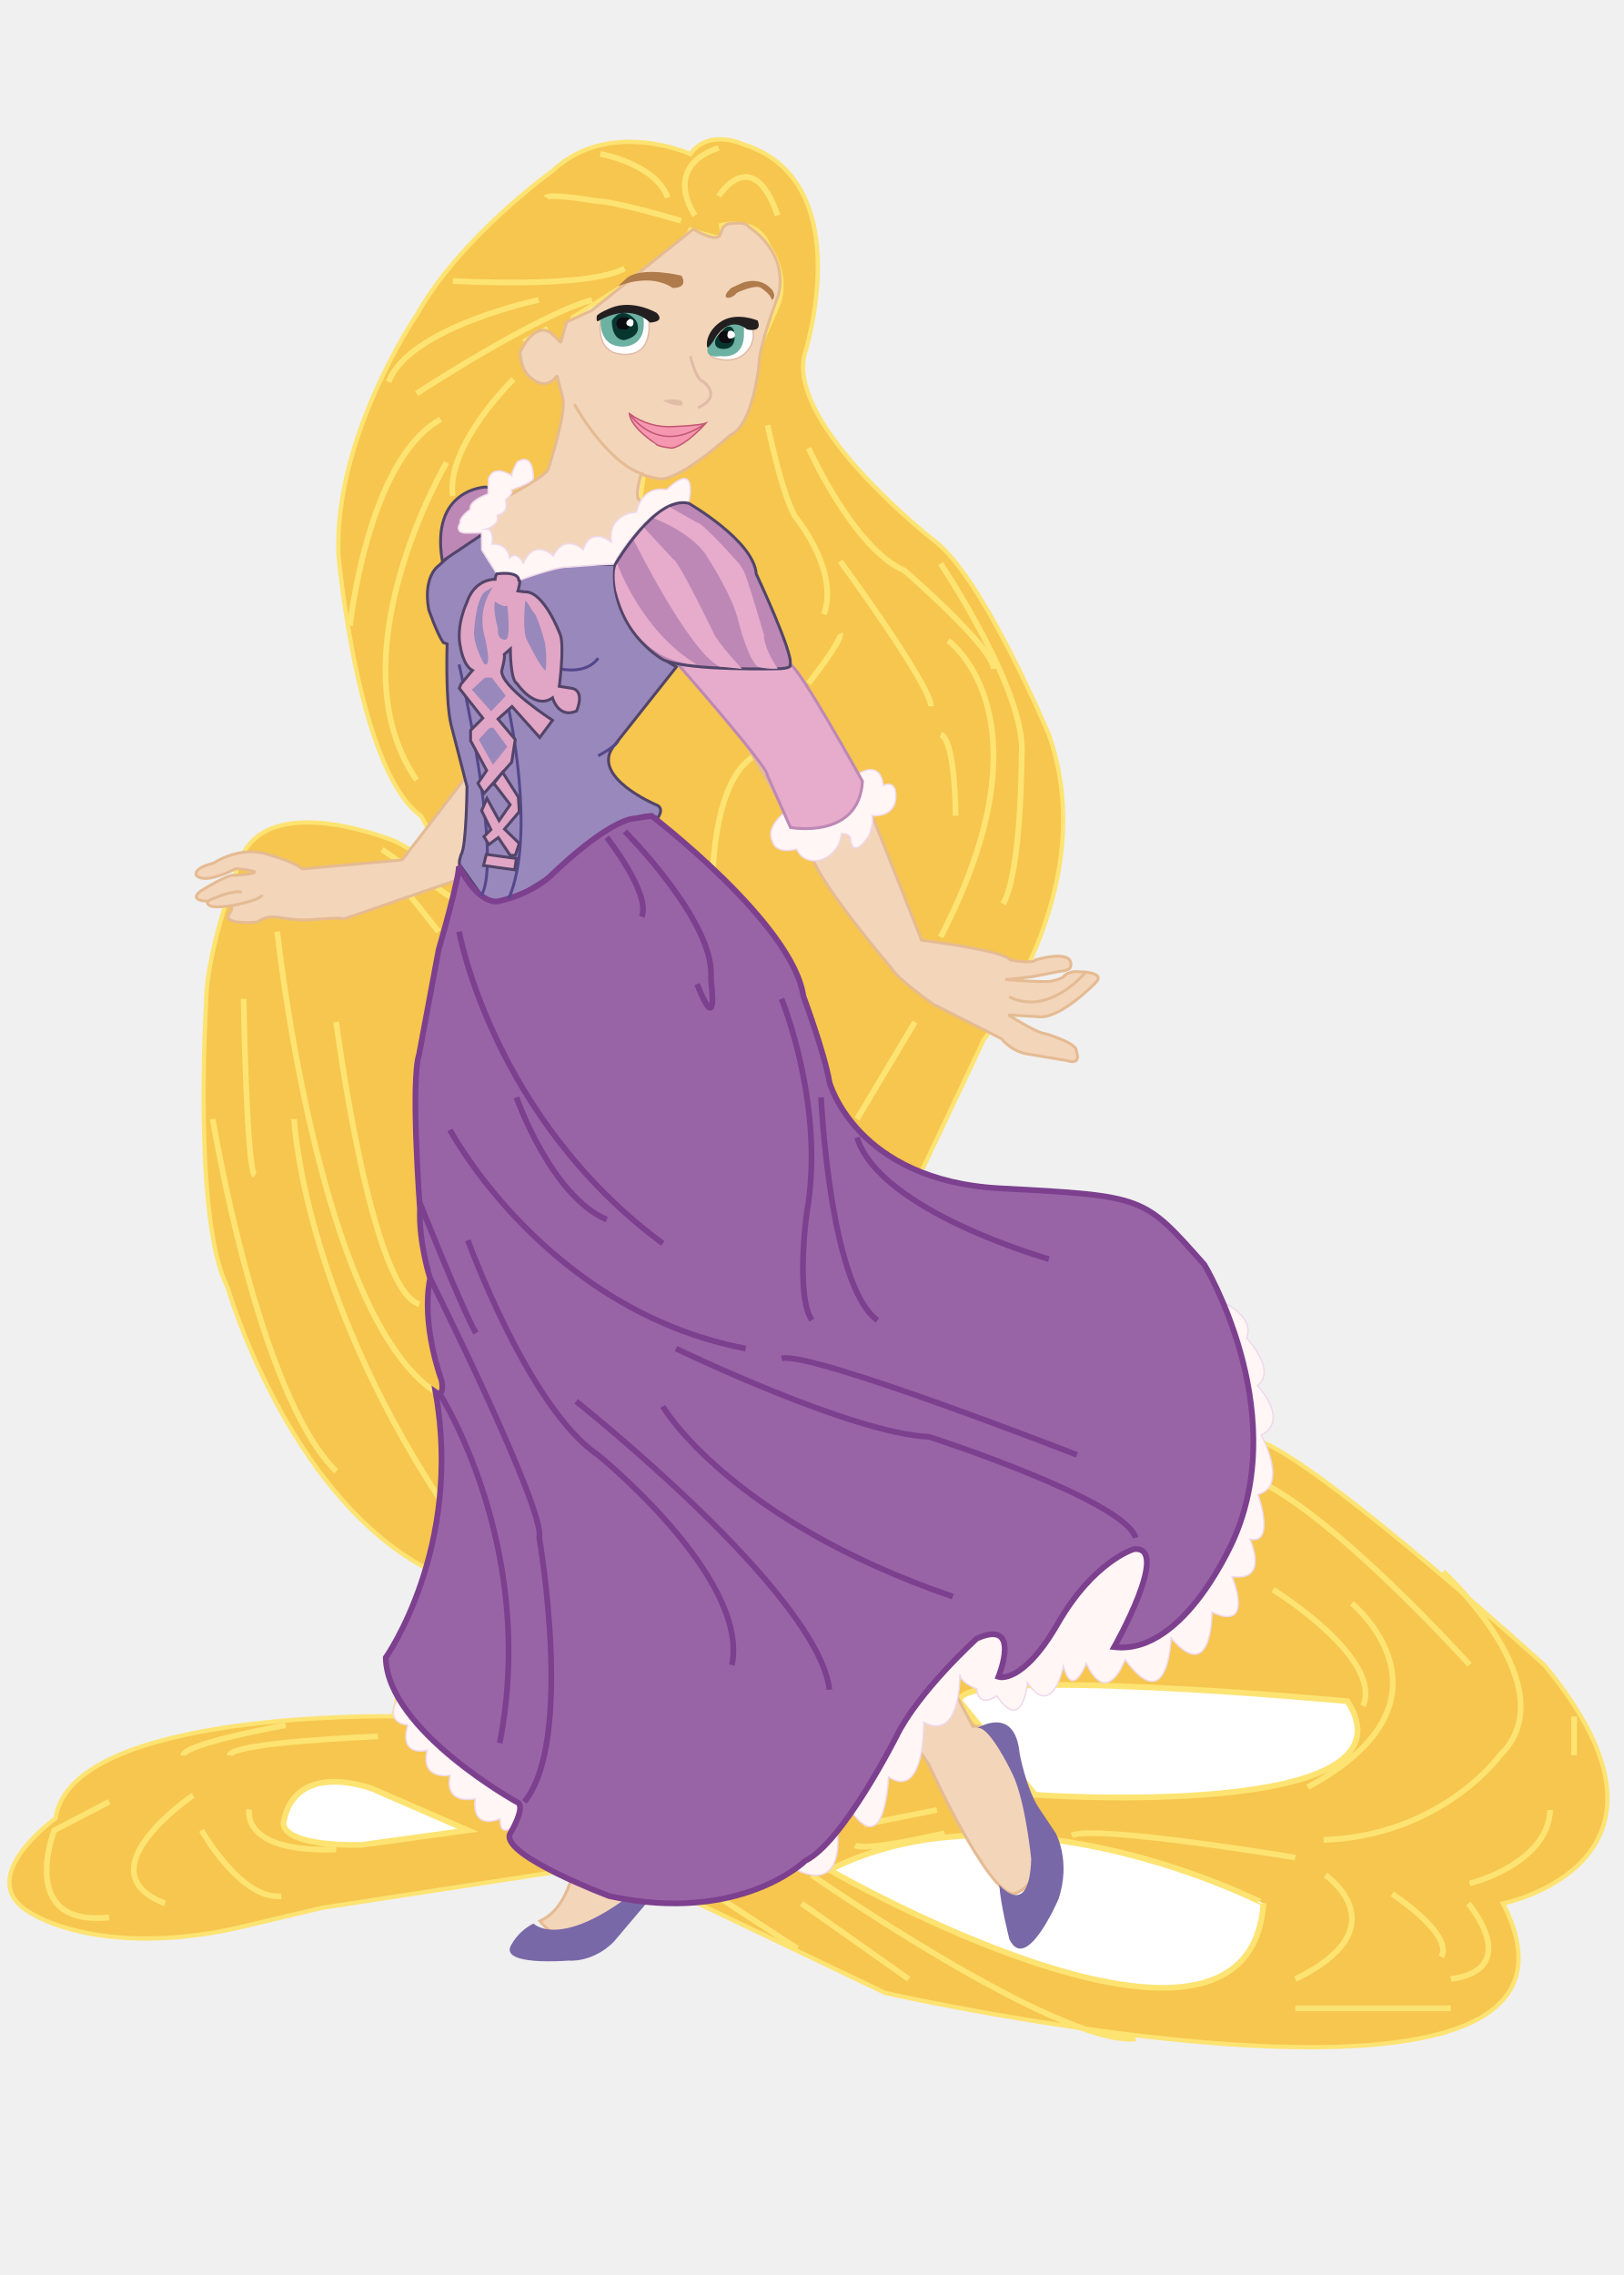
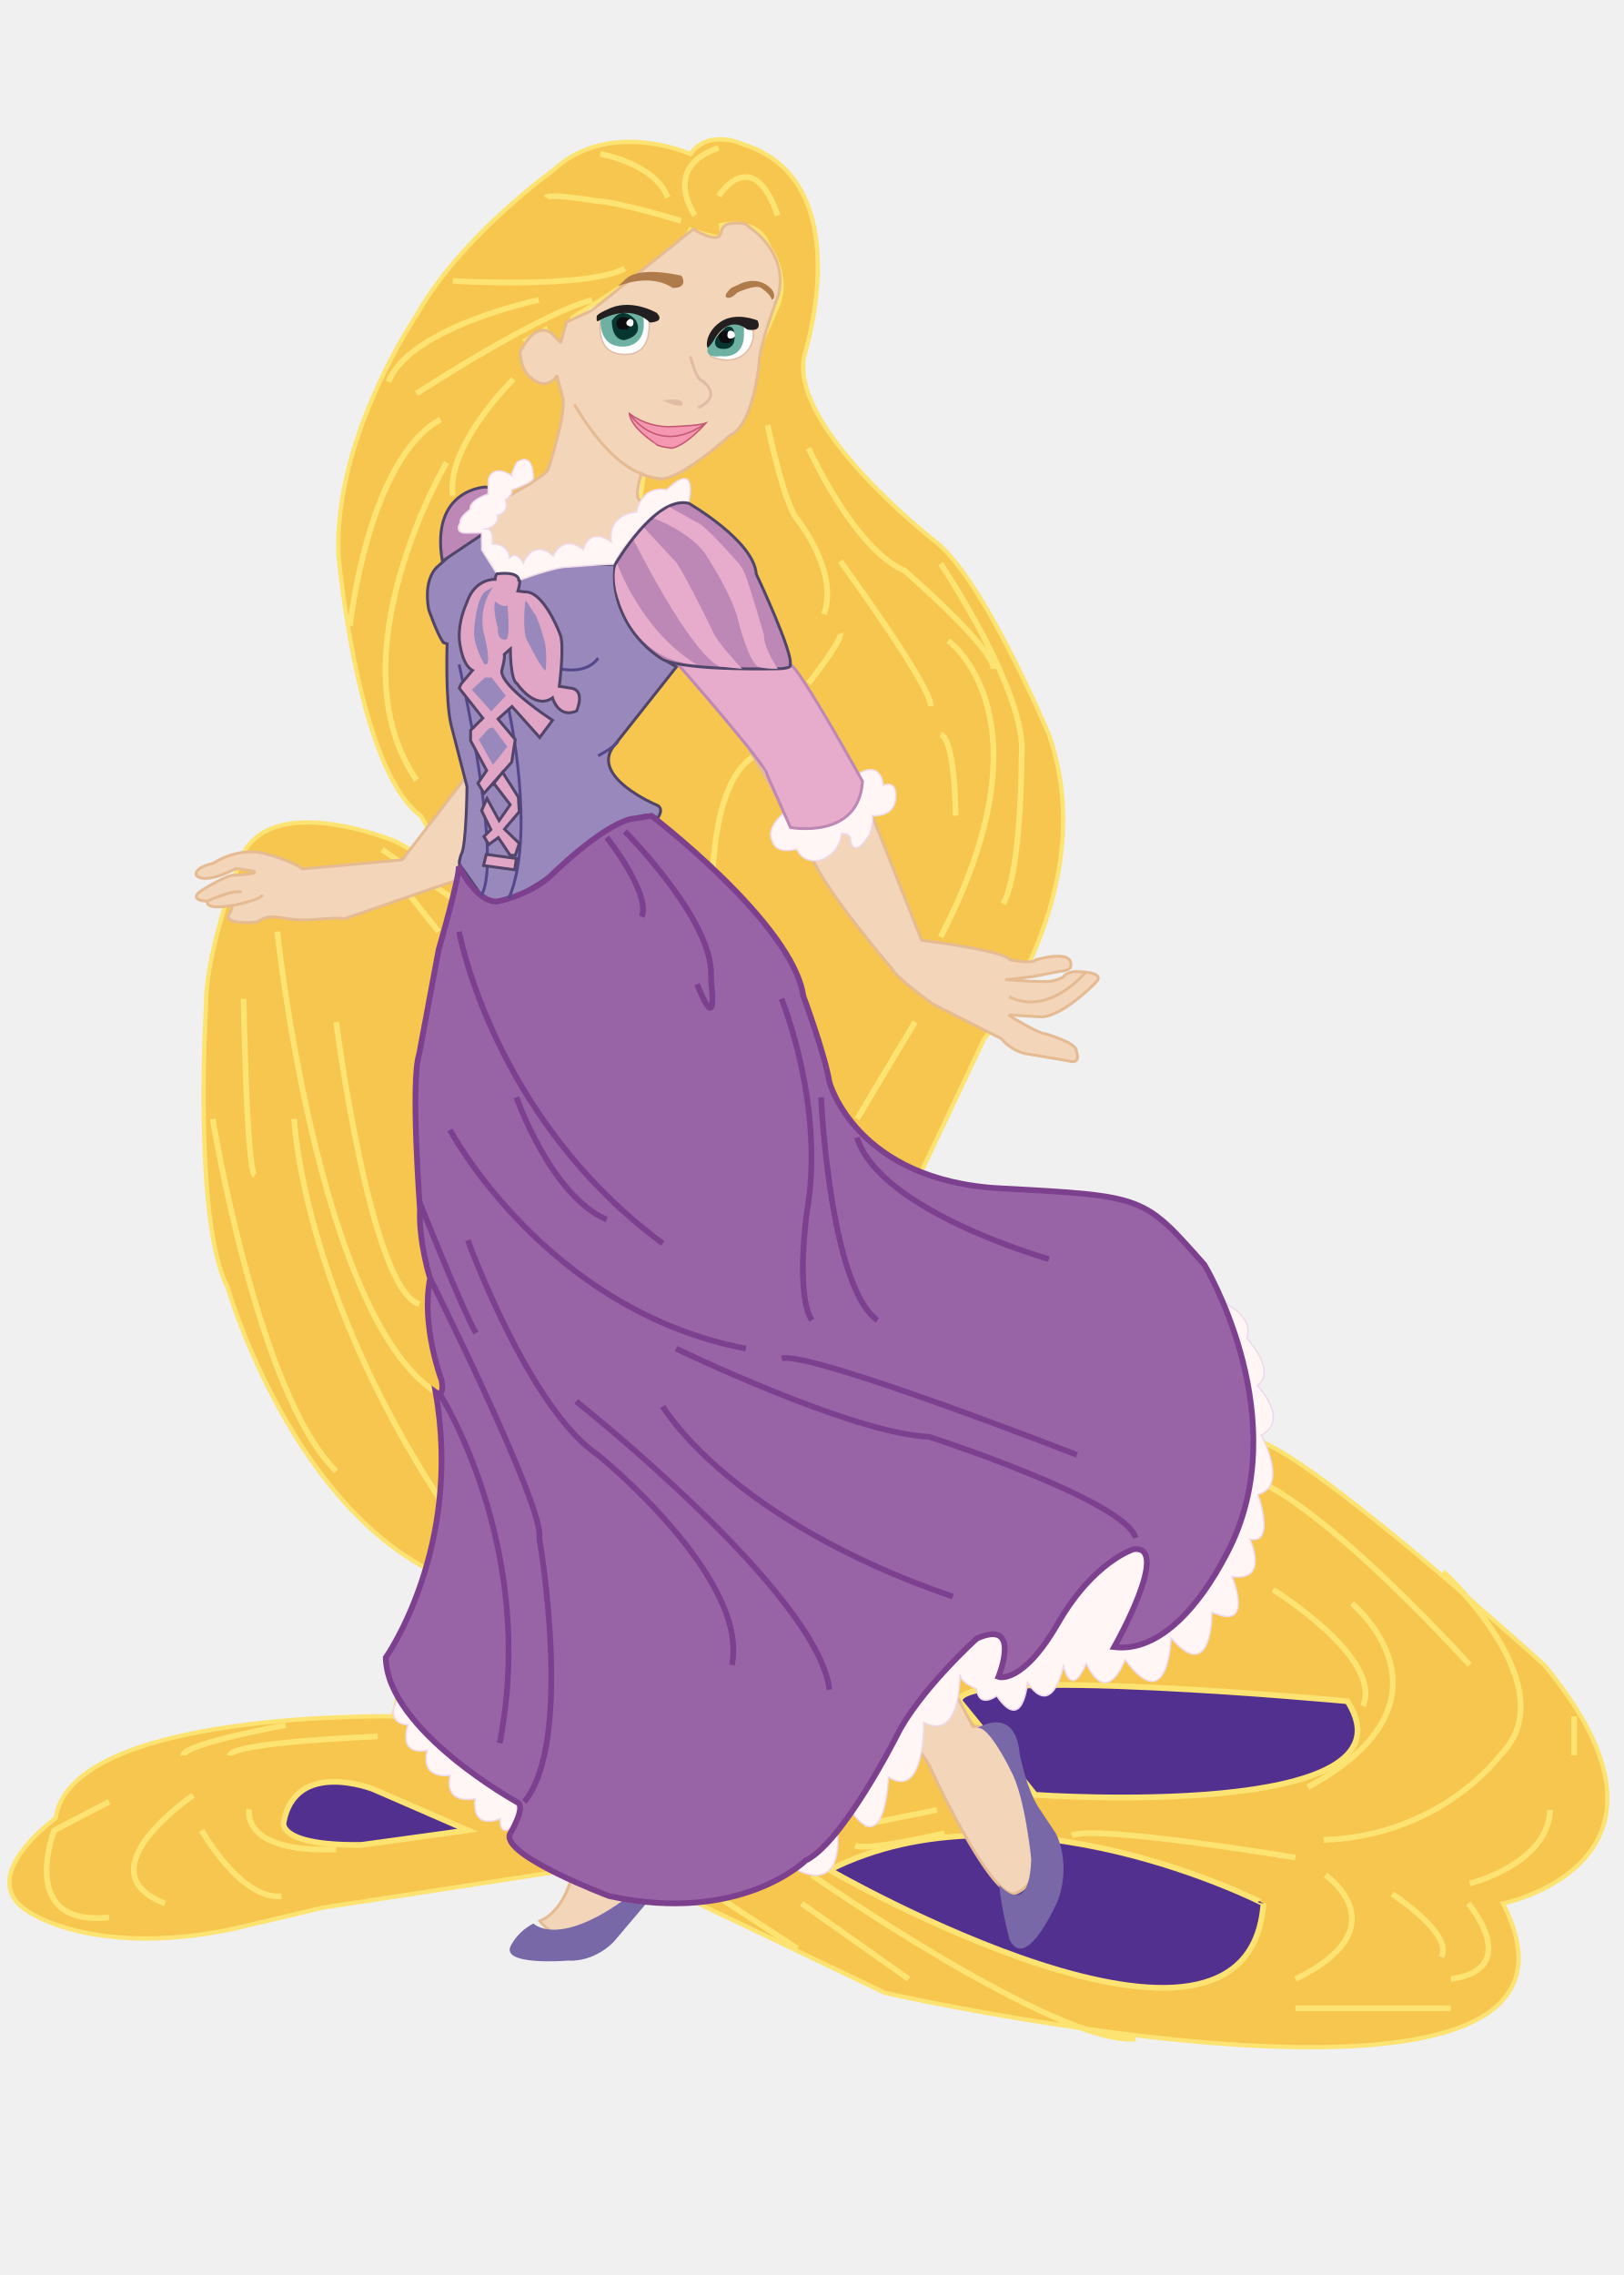
<svg xmlns="http://www.w3.org/2000/svg" viewBox="0 0 565.36 792">
  <defs>
-     <style>.cls-1{fill:#f6c64e;stroke-width:1.5px;}.cls-1,.cls-2,.cls-3{stroke:#fde372;}.cls-1,.cls-11,.cls-12,.cls-13,.cls-14,.cls-17,.cls-18,.cls-19,.cls-2,.cls-20,.cls-26,.cls-3,.cls-4,.cls-6,.cls-7,.cls-8,.cls-9{stroke-miterlimit:10;}.cls-2,.cls-20,.cls-24{fill:#fff;}.cls-11,.cls-12,.cls-2,.cls-3{stroke-width:2px;}.cls-12,.cls-13,.cls-17,.cls-19,.cls-26,.cls-3{fill:none;}.cls-4{fill:#f3d5ba;}.cls-26,.cls-4{stroke:#e5bb93;}.cls-5{fill:#7968a7;}.cls-15,.cls-6{fill:#98b;}.cls-6{stroke:#524469;}.cls-7{fill:#bd88b6;stroke:#52456a;}.cls-8{fill:#fff6f5;stroke:#eed8ea;}.cls-18,.cls-19,.cls-20,.cls-8{stroke-width:0.5px;}.cls-10,.cls-9{fill:#e7accb;}.cls-9{stroke:#bd88b5;}.cls-11{fill:#9964a6;}.cls-11,.cls-12{stroke:#7c408f;}.cls-13{stroke:#54488b;}.cls-14{fill:#e1a6c5;stroke:#534469;}.cls-16{fill:#af7b4b;}.cls-17,.cls-20{stroke:#e0bca7;}.cls-18{fill:#f597b0;}.cls-18,.cls-19{stroke:#c35771;}.cls-21{fill:#6db1a2;}.cls-22{fill:#073631;}.cls-23{fill:#0d0c10;}.cls-25{fill:#231f20;}</style>
+     <style>.cls-1{fill:#f6c64e;stroke-width:1.5px;}.cls-1,.cls-2,.cls-3{stroke:#fde372;}.cls-1,.cls-11,.cls-12,.cls-13,.cls-14,.cls-17,.cls-18,.cls-19,.cls-2,.cls-20,.cls-26,.cls-3,.cls-4,.cls-6,.cls-7,.cls-8,.cls-9{stroke-miterlimit:10;}.cls-2{fill:#52308f;}.cls-11,.cls-12,.cls-2,.cls-3{stroke-width:2px;}.cls-12,.cls-13,.cls-17,.cls-19,.cls-26,.cls-3{fill:none;}.cls-4{fill:#f3d5ba;}.cls-26,.cls-4{stroke:#e5bb93;}.cls-5{fill:#7968a7;}.cls-15,.cls-6{fill:#98b;}.cls-6{stroke:#524469;}.cls-7{fill:#bd88b6;stroke:#52456a;}.cls-8{fill:#fff6f5;stroke:#eed8ea;}.cls-18,.cls-19,.cls-20,.cls-8{stroke-width:0.5px;}.cls-10,.cls-9{fill:#e7accb;}.cls-9{stroke:#bd88b5;}.cls-11{fill:#9964a6;}.cls-11,.cls-12{stroke:#7c408f;}.cls-13{stroke:#54488b;}.cls-14{fill:#e1a6c5;stroke:#534469;}.cls-16{fill:#af7b4b;}.cls-17,.cls-20{stroke:#e0bca7;}.cls-18{fill:#f597b0;}.cls-18,.cls-19{stroke:#c35771;}.cls-20,.cls-24{fill:#fff;}.cls-21{fill:#6db1a2;}.cls-22{fill:#073631;}.cls-23{fill:#0d0c10;}.cls-25{fill:#231f20;}</style>
  </defs>
  <g id="Rupunzel">
    <g id="Hair">
      <path class="cls-1" d="M240.38,79.94s8.06,2.68,9.87,2.68h1.38l-.55-4.26s12.71-3.3,16.66,7.39c0,0,7.24,9.8,3.17,20.39l-6.71,15.34-40,43.68L190.07,403.25l130.66,25.17V408.06l21.92-46.31s41.56-51.88,22.57-106c0,0-23-55.05-40-67.58,0,0-51.22-40-45.07-64.75,0,0,19.31-60.08-21.05-73.06,0,0-12.16-5.89-18.7,3.27,0,0-28.17-12.72-48,5.85,0,0-31.81,22.74-47.07,49.79,0,0-29,42.32-27.48,83.79,0,0,6.62,75.06,28.75,91L158,304.26,137.89,293s-42.11-17.64-53.33,4.4c0,0-12.79,32.38-12.79,51.85,0,0-4.6,75.41,7.43,98.78,0,0,20.58,71.82,69.06,97.87l-11.32,51.62S24.81,595.38,19.36,633c0,0-30.56,21.88-7.41,33.67,0,0,23.15,14.61,69.45,4.78l31-7.33L193,651.77l44.81,8.35,70.41,33.68s261,58.84,215.14-31.15c0,0,71.15-14.39,14.37-83,0,0-72.8-66.07-97.3-77.25L174.26,432.89l-.16-93.42,21.13-152.75,1.65-56.6L183,118.43l7-3.9s3.35,6.37,5.83,6.13l3.64-10.27S238.4,87,240.38,79.94Z" />
      <path class="cls-2" d="M334.14,592.25l6,7.36,20.33,25.24s135.49,9.46,108.74-32.6C469.21,592.25,333.28,579.51,334.14,592.25Z" />
      <path class="cls-2" d="M288.81,651s146,84,151.13,11.62C439.94,662.65,353.5,618.18,288.81,651Z" />
      <path class="cls-2" d="M162.91,637.18l-33-14.35s-27.16-10.64-31.19,11.74c0,0-1.84,8.07,27.15,7.7Z" />
    </g>
    <g id="Hair-2" data-name="Hair">
      <path class="cls-3" d="M242,75s-12-16.63,8.23-23.53" />
      <path class="cls-3" d="M209,53.57s19.18,3.33,23.5,15.21" />
      <path class="cls-3" d="M237.18,76.86S214.11,70,207.74,70c0,0-16.58-2.85-17.53-1.19" />
      <path class="cls-3" d="M157.65,97.8s46.28,2.83,59.86-4.3" />
      <path class="cls-3" d="M187.58,104.41s-45.14,9.53-52.27,28.54" />
      <path class="cls-3" d="M145.06,137s41.82-27.36,61.07-32.57" />
      <path class="cls-3" d="M178.8,132s-23.57,23-21.15,40.64" />
      <path class="cls-3" d="M155.51,161s-39.88,67.78-10.45,110.56" />
      <path class="cls-3" d="M121.87,217.84S128,160,153.41,146" />
      <path class="cls-3" d="M250.25,68.26S262,49.51,270.79,75" />
      <path class="cls-3" d="M267.28,148s5.86,28.15,10.55,33.08c0,0,14.36,18.07,9.08,32.74" />
      <path class="cls-3" d="M292.58,195.36s31.57,43.14,31.57,50.49" />
      <path class="cls-3" d="M332.74,284s0-26.41-5.21-28.3" />
      <path class="cls-3" d="M248.08,309.92s-.9-37.81,14.75-46.8" />
      <path class="cls-3" d="M281.54,237.89s12-15.25,11-17.29" />
      <path class="cls-3" d="M281.54,156s15.64,35,33.42,42.65c0,0,31,26.79,31,34.24" />
      <path class="cls-3" d="M327.53,196.22s30.34,45.23,28.2,66.9c0,0,0,40.38-6.44,51.56" />
      <path class="cls-3" d="M330.13,223s37.25,26.3-2.6,103.21" />
      <line class="cls-3" x1="298.42" y1="389.56" x2="318.61" y2="355.79" />
      <line class="cls-3" x1="133.01" y1="295.72" x2="157.58" y2="312.8" />
      <line class="cls-3" x1="152.72" y1="324.34" x2="136.75" y2="304.26" />
      <path class="cls-3" d="M84.83,347.72s1,59.49,3.9,61.45" />
      <path class="cls-3" d="M117.06,355.79s12,93.41,29,98.24" />
      <path class="cls-3" d="M96.55,324.34s14,133.24,55.1,160.31" />
      <path class="cls-3" d="M102.41,389.56S105,448.11,153,521.67" />
      <path class="cls-3" d="M74.08,389.56s15.63,95.79,43,122.65" />
      <path class="cls-3" d="M131.56,604.5s-51.13,2-51.62,6.64" />
      <path class="cls-3" d="M99.48,600.59S63.83,607,63.83,611.14" />
      <path class="cls-3" d="M38,627.26,18.9,637.18S5.72,670.91,38,667.5" />
      <path class="cls-3" d="M67.25,625s-39.07,26.44-9.77,37.64" />
      <path class="cls-3" d="M70.18,637.18S83.85,661.54,98,660.12" />
      <path class="cls-3" d="M86.78,629.89s-3.42,15.18,30.28,13.94" />
      <path class="cls-3" d="M282.68,652.79s85.42,59.4,112.75,56.87" />
      <line class="cls-3" x1="279.11" y1="662.65" x2="316.41" y2="688.97" />
      <line class="cls-3" x1="277.63" y1="678.32" x2="248.44" y2="659.32" />
      <line class="cls-3" x1="451.05" y1="699.15" x2="505.18" y2="699.15" />
      <path class="cls-3" d="M511.26,662.65s19.33,22.76-6.08,26.32" />
      <path class="cls-3" d="M484.74,659.32s21.55,14,17.13,21.94" />
      <path class="cls-3" d="M461.55,652.79S488.06,671,451.05,689" />
      <path class="cls-3" d="M451.05,646.68s-69.59-11.56-77.87-7.71" />
      <line class="cls-3" x1="326.25" y1="630.1" x2="300.87" y2="635.16" />
      <path class="cls-3" d="M328.93,638.18s-27.21,6.46-31.17,4.25" />
      <path class="cls-3" d="M511.74,655.7s27.19-6.59,28.06-25.6" />
      <path class="cls-3" d="M502.46,547.23s43.9,40.24,19.85,63.86c0,0-20.24,28-61.41,29.45" />
      <path class="cls-3" d="M511.74,579.6S448,508.74,425.65,512.68" />
      <path class="cls-3" d="M443.3,553.41s38.33,23.71,31.33,40.48" />
      <path class="cls-3" d="M470.74,558.17s40.63,33.62-15.35,64" />
      <line class="cls-3" x1="548.11" y1="611.09" x2="548.11" y2="597.53" />
    </g>
    <g id="feet">
      <path class="cls-4" d="M330.38,585.11l-14,18.63,7,10.41S344,659.54,353,659.32c0,0,21.1-4.24-4.52-50.93,0,0-4-8.55-9.7-7.31Z" />
      <path class="cls-4" d="M200.62,646.19s-1.68,17.89-12.65,22.59c0,0,15.39,20.24,31.4-11.29C219.37,657.49,209.54,641.28,200.62,646.19Z" />
    </g>
    <g id="Shoes">
      <path class="cls-5" d="M340.14,601.72s13.26-8.53,14.91,8.76c0,0,2.14,11.6,6.4,18.47l6.16,9.24s5.44,9.7.94,23c0,0-11.13,26.05-17.05,14,0,0-3.08-11.84-3.55-19,0,0,10.41,12.32,11.13-9,0,0-2.13-21.78-7.1-30.78C352,616.4,343.92,599.82,340.14,601.72Z" />
      <path class="cls-5" d="M185.76,669.64s8,8.35,30.92-7.82l2.08-1.7,7.31,1.31-12.28,14.48s-6.34,7.18-16.16,6.65c0,0-24.29,2-19.54-5.6A18.23,18.23,0,0,1,185.76,669.64Z" />
    </g>
    <path id="Skin" class="cls-4" d="M241.33,79.85a.12.12,0,0,1,.15,0c.82.48,7.88,4.56,9.24,2a11.75,11.75,0,0,0,.57-1.59,3.3,3.3,0,0,1,2.8-2.4c2.56-.32,5.94-.41,6.57,1.09,0,0,14.08,8.49,10.36,23.81h0c-.1.26-6.87,18-6.73,24,0,0-2,21.19-10,24.74l-.07,0c-.78.71-18.67,16.85-25.26,15.1,0,0-4.67-.92-5.52-1.59a.13.13,0,0,0-.21.07c-.39,1.36-2.07,7.46-.87,8.67l76.79,100.49,0,0,5.26,11.47h0l16.46,41.55a.14.14,0,0,0,.11.09c1.59.19,28.34,3.52,30.69,6.76a.12.12,0,0,0,.07.05c.64.12,7.95,1.46,8.88,0,0,0,13.81-4.16,12.14,2.52,0,0-.17,1.19-3.84,1.49h0l-9.28,1.8h0c-.08,0-8.37,1.06-9.63,1.06,0,0,13.34,1.06,16.09.53,0,0,4.55-.95,4.55-2a6.85,6.85,0,0,1,4.76-1.27s10.16-.11,6,3.91c0,0-12.38,12.81-19.89,11.75l-9.93-.6a.14.14,0,0,0-.08.26c2.07,1.28,10.42,6.36,12.55,6.27,0,0,11.22,3.28,10.69,6,0,0,2.16,5-3,3.39l-15-2.52a15.81,15.81,0,0,1-8.06-5.16l0,0-23.74-12h0c-.21-.14-12.8-9.11-14.52-12.53h0c-.32-.38-23.87-28-27.68-38.66v0l-49.91-85.64a.15.15,0,0,0-.24,0l-70.85,92.71s0,0,0,0l-42.5,14.62s3-1-9.66,0c-11.92,1-14-3.14-20.17.94l-.06,0c-.65.06-10.73.86-9.86-2.26,0,0,2.19-3.23.77-3.48,0,0-8.58,1.61-8-1.39a.14.14,0,0,0-.12-.17c-1,0-6.5-.43-2.16-3.6,0,0,9.8-6.19,11.86-5.41,0,0,15.18-.9.3-2.32h-.08c-.66.36-10.68,5.65-13.71,2.32l0,0c-.13-.26-1-2.52,6-4.22l0,0c.43-.29,9.25-6.22,19.06-3,0,0,8.82,2.42,11.82,5a.17.17,0,0,0,.1,0L140,299.36a.14.14,0,0,0,.1-.05L162,270.77a.16.16,0,0,0,0-.09l1.25-87.14a.2.2,0,0,1,0-.08l10.45-12.54a.16.16,0,0,1,.22,0l1.89,2.34a.14.14,0,0,0,.17,0c1.26-.67,14.48-7.74,14.94-10,0,0,6.56-19.84,5-24.95,0,0-1.57-5.75-1.88-7.29a.14.14,0,0,0-.25,0c-.79,1.12-4,4.86-9,.42,0,0-3.46-2.28-3.67-8.84a.15.15,0,0,1,0-.07c.29-.63,5-10.7,10.85-6.56l3.13,3.12a.13.13,0,0,0,.23-.06l1.93-6.85a.14.14,0,0,1,.08-.09l8.69-4a0,0,0,0,0,0,0Z" />
    <path class="cls-6" d="M165.29,185.53l-12.56,11.41s-5.54,3.57-3.45,15.27c0,0,2.84,8.25,5.05,11.46l1.36.49s-.67,19.45,1.36,28.09l5.56,21.59s-.2,20.81-2,23.56c0,0-1.37,3.54-.19,4.13l5.89,8.24s2.55,4.71,5.69,4.91c0,0,6.73-.58,8.28-2.78L200,299.75l12-9.7s12.28-9.44,16.94-5.17c0,0,2.84-3.62-.65-4.78,0,0-22.62-9.57-14.74-20.17l22-27.8S211,220,214.2,196.51l-19.33-.1-13.13,4-8.12-3.25-5.31-9.73-1.61-2.62-2.09.75" />
    <path class="cls-7" d="M169.09,169.54s-19.36.63-15.06,25.82l13.59-9.12,4.64-16.07Z" />
    <path class="cls-8" d="M239.79,175.2s3.75-15.68-7.72-4.68c0,0-8.25-2.24-10.45,7.78,0,0-10,.28-8.78,10.43,0,0-7.14-5.9-9.75,2.61,0,0-6.45-5.9-10.43,2.2,0,0-6.31-6.45-10.43,2.47,0,0-2.17-4.51-4.79-1.8,0,0-.34-5-6.1-4.82,0,0,.86-5.24-2-5.24,0,0,4.93-1.3,3.77-4.78,0,0,4.34-.43,2.89-5.36,0,0,2.76-1.88,2.18-3.47,0,0,6.66-2.22,7.53-3.93,0,0,.43-9.57-5.7-5.75,0,0-2.05,3.83-1.87,4.71,0,0-6-4.35-8.09,1.07l-.09,5.34s-6.84,2.22-6.22,5.33c0,0-4,2.84-3.47,4.62,0,0-2.58,3.82,2.49,3.65l4.89-.09.09,5.95,5.27,8.33s8.15-.65,7.64,2.33c0,0,12.55-4.79,17.09-4.66,0,0,16.58-1.35,16.5-.93s.46-2.07.46-2.07S229.25,171.23,239.79,175.2Z" />
    <g id="right_arm" data-name="right arm">
      <path class="cls-8" d="M274.43,282s-8.39,5.24-5.4,11.09c0,0,.75,4.35,8.4,2.55,0,0,1.5,4.49,7.19,4a10.49,10.49,0,0,0,8.39-9.44s3.3-.15,3.15,2.1c0,0,.6,7.38,6.45-1.48,0,0,1.8-4.45,1.05-6.88,0,0,9,1.17,8.24-8,0,0-.15-4.19-4.35-2.55,0,0-.45-10.49-11.09-2.39Z" />
      <path class="cls-9" d="M236.15,231.32s31.22,35.54,31,38.47l8.11,18.29s23.84,4.39,25.06-16.09c0,0-22-39.8-25.17-40.64L258.39,223l-22.24,3.76Z" />
      <path class="cls-7" d="M239.79,175.2s22.68,13,23.54,24.61c0,0,13.09,27.89,11.8,31.54,0,0,1.05,1.13-3.27,1.44,0,0-31.74.92-40.84-3.08,0,0-18.92-10.19-16.82-33.2C214.2,196.51,228.11,172.46,239.79,175.2Z" />
      <path class="cls-10" d="M220.69,188.06s19.18,38.76,29.86,44l7.84.8s-8.55-9.06-10.09-12.83c0,0-12.14-25.14-13.85-25.31l-10.17-11-3.59,4.35Z" />
      <path class="cls-10" d="M228.44,180.74s13.28,5.12,18,13.41c0,0,9.08,13.95,10.78,22.6,0,0,3.54,13.65,6.8,15.41a21.71,21.71,0,0,0,6.81.62S266,226,266,221c0,0-4-13.89-6.27-20.39a15.16,15.16,0,0,0-3-5.08c-3.69-4.13-12.21-13.46-14.09-13.68l-9.49-5.34-3.3,2.13-2.11,1.74Z" />
      <path class="cls-10" d="M214.93,196.22s8.19,23.37,27.66,35.1c0,0-21.38.67-28.05-25.66C214.54,205.66,213.12,198.81,214.93,196.22Z" />
    </g>
    <g id="Dress">
      <path class="cls-8" d="M427.09,454s9.77,4.7,7,11.83c0,0,10.7,11.27,3.76,16.53,0,0,11.45,12,1.31,17.27,0,0,9.76,17.65-1.13,20.66,0,0,6.26,17.46-2.78,15.58,0,0,6.91,14.84-6.23,13,0,0,8.07,19.34-7,12.39,0,0,.19,25.73-14.27,9,0,0-.75,28.17-16,7.51,0,0-6,17.09-13.52,1.31,0,0-4.79,12.77-7.94.94,0,0-3.7,18.82-12.53,5.75,0,0-1.5,18-10.7,4.62,0,0-6.23,4.66-7-2.48,0,0-5.81-2.07-5.81-5.07,0,0,.48,23.66-12.59,16.76,0,0,.53,27.34-12.28,19,0,0-1,28.23-12.54,12.55l-5.2,7s2.45,19.91-13.05,13.38S427.09,454,427.09,454Z" />
      <path class="cls-8" d="M179.28,635.3s-5.27,5.4-5.14-2.11c0,0-10,4.48-8.69-7,0,0-10.94,2.63-8.7-8.17,0,0-10.53,2-8-8.69,0,0-10.14,2.63-6.72-8.83,0,0-8.69-.13-3.29-9.62l8.69-5.79,37,26,.65,12,2.9,6.32Z" />
      <path class="cls-11" d="M159.66,301.27s5.83,12.61,13.3,12.61c0,0,10.74-1.87,18.68-8.87,0,0,16.81-16.81,27.79-19.85l7.42-1.14s49.18,37.5,52.88,62.74c0,0,7.39,19.86,9.08,29.95,0,0,9.1,34.33,59.57,37s49.81,2.69,71,26.58c0,0,29.75,49.26,10.66,94.54,0,0-17.19,41.53-42.08,38.57,0,0,20.15-35.56,6.81-34.08,0,0-13.92,4.15-26.37,25.78s-20.74,18.67-20.74,18.67,8.34-20.45-7.53-13.34c0,0-20.33,18.38-28,34.08,0,0-18.67,37-31.71,43.27,0,0-22.44,22.19-68.25,12.32,0,0-37.22-14-34.67-21.49,0,0,5.8-9.66,2.69-11.13,0,0-45.35-25-45.87-50.41,0,0,27-38.14,17.35-92.44,0,0,3.23,2.38,2.09-4.08,0,0-7.26-19.21-4-35.51,0,0-4-12.55-3.52-24,0,0-3.36-44.81-.3-54l6.8-36.41S160.66,303.25,159.66,301.27Z" />
      <g id="Highlights">
        <path class="cls-12" d="M211.27,291.52s15.45,19.6,12.18,27.63" />
        <path class="cls-12" d="M217.59,289.44s30.87,30.95,30,50.35a17.58,17.58,0,0,0,.13,2.81c.52,4.69,1.34,16-5,0" />
        <path class="cls-12" d="M272.12,347.72s15.45,37.58,8.77,74.73c0,0-3.93,28.39,1.79,37.16" />
        <path class="cls-12" d="M285.9,382s2.92,65.54,19.62,77.65" />
        <path class="cls-12" d="M365.22,438.32s-58.87-16.59-66.8-42.32" />
        <path class="cls-12" d="M159.86,324.34s11.64,64.71,70.93,108.55" />
        <path class="cls-12" d="M179.83,382s11.92,34.23,31.44,42.58" />
        <path class="cls-12" d="M156.69,393.36s33.31,62.79,103,76.12" />
        <path class="cls-12" d="M235.39,469.48s61.33,29.66,88.11,30.71c0,0,68.25,22.05,71.93,35.18" />
        <path class="cls-12" d="M375,506.49s-92.78-36.23-102.83-33.6" />
        <path class="cls-12" d="M230.79,489.62s22.77,39.33,101,66.22" />
        <path class="cls-12" d="M200.62,487.85s84.25,66.76,88.19,100.37" />
        <path class="cls-12" d="M162.91,431.79s21.17,58.36,45.26,74.7c0,0,52.81,42.62,46.7,73.18" />
        <path class="cls-12" d="M146.07,418.45s14.75,37.09,19.64,45.64" />
        <path class="cls-12" d="M149.78,445.06s40.23,80.56,38,90.31c0,0,12.27,70.71-5.2,91.89" />
        <path class="cls-12" d="M153,485.06s34.38,53.37,21,121.76" />
      </g>
      <path class="cls-13" d="M195.23,232.87s8.87,2.14,13.06-3.77" />
      <path class="cls-13" d="M208.29,263.12s6.17-3.21,6.91-5.18" />
      <path class="cls-13" d="M177.16,247s9.64,43.62,0,65.76" />
      <path class="cls-13" d="M159.86,231.32s15.43,67.91,7.71,80.46" />
    </g>
    <g id="Bow">
      <path class="cls-14" d="M173,199.77a4,4,0,0,0-.6,1.91s-7.05-.41-9.85,8.08c0,0-4,8.19-2.17,15.75,0,0,.93,6.22,4.14,7.87l-4,4.77-.59,1.45L168.12,250l-4.25,4.25v3.63l5.59,10.36-3.05,4.45,2.12,3.52,9.64-10.87,1.24-7.88-6-7.15,4.87-4.35,9.65,10.79,4.47-6s-18-11.59-17.71-17.22c0,0,1.26-4.47.92-5.73l2.1-1.86s0,11,2.29,12c0,0,6.18,9.38,12.4,5,0,0,2,7.35,8.36,4.58,0,0,3.43-7.52-2.29-8l-3.72-.59s1.88-14.32.3-18.07c0,0-5.63-15.21-12.34-14.81l-2.37-.3s1.24-4.12.28-3.64C180.61,202.1,181.3,198.83,173,199.77Z" />
      <polygon class="cls-15" points="168.87 235.89 164.3 240.1 171.02 247.62 176.12 242.25 171.2 235.89 168.87 235.89" />
      <polygon class="cls-15" points="170.21 253.62 166.72 257.47 171.64 266.25 176.66 259.93 171.69 253.26 170.21 253.62" />
      <polygon class="cls-14" points="172.36 273.23 177.64 280.13 173.79 285.68 169.58 277.98 167.7 282.19 170.93 288.81 168.51 291.23 170.21 294.01 173.52 291.59 177.64 297.77 179.43 297.77 180.81 293.61 175.67 288.64 180.81 282.6 180.49 277.49 175.01 268.86 171.69 273.07 172.36 273.23" />
      <polygon class="cls-14" points="169.32 297.44 168.37 301.31 179.19 302.81 179.83 298.87 169.32 297.44" />
      <path class="cls-15" d="M172.39,209.39s3.07,2.45,4.27,1.34c0,0,1.3,11.72-.54,11.94,0,0-3.06.56-2.73-3.79C173.39,218.88,171.49,212.18,172.39,209.39Z" />
      <path class="cls-15" d="M168.93,205.93l2.76-1.56A20.23,20.23,0,0,0,168.37,220s3.46,12.95.22,11.16c0,0-4.13-7.14-3.46-11.94C165.13,219.21,165.69,208.5,168.93,205.93Z" />
      <path class="cls-15" d="M182.88,209.39s-1.23,11.16.89,14c0,0,4.91,9.93,6.25,10,0,0,.67-6.54-.56-10.7,0,0-2.45-8.95-3.79-9.62C185.67,213.07,183,208.38,182.88,209.39Z" />
    </g>
    <g id="Face">
      <path class="cls-16" d="M215.12,99.68s10.91-4.91,19.09.54c0,0,5.59.41,3.13-4.22,0,0-13.36-3.41-18.94.68Z" />
      <path class="cls-16" d="M254.65,100.23s-2.72,2.31-1.77,3.26c0,0,1.5,1,3.82-1.63,0,0,6.4-3,8.31-1.63,0,0,3.56,2.3,3.69,4.18,0,0,1.71-.66.39-3.15,0,0-3.33-5.21-10.46-2.85Z" />
      <g id="Nose">
        <path class="cls-17" d="M232.47,139.66s5.46-.6,4.63,1.07A10.44,10.44,0,0,1,232.47,139.66Z" />
        <path class="cls-17" d="M240.38,124s2,8.32,4.26,8.67c0,0,7.42,5.23-1.61,9.26" />
      </g>
      <g id="Mouth">
        <path class="cls-18" d="M219.16,144a23.11,23.11,0,0,0,15.5,4.49s9-.34,11.11-1.18c0,0-6.74,7.78-11.81,8.7,0,0-5.06-.49-5.62-1.53C228.34,154.46,219.7,149.06,219.16,144Z" />
        <path class="cls-19" d="M219.16,144s9.81,15.38,26.61,3.31" />
      </g>
      <g id="Left_Eye" data-name="Left Eye">
        <path class="cls-20" d="M225.8,110.39s2.18,11.67-6.46,12.89a7.84,7.84,0,0,1-.86.08c-9.63.56-9.93-7.51-9.32-12.09Z" />
        <path class="cls-21" d="M209.16,111.27s-1,9.52,7.86,9.39c0,0,8.78.38,6.89-10.84C223.91,109.82,214.14,105.79,209.16,111.27Z" />
        <path class="cls-22" d="M213.05,111.61s-.31,6.47,4.18,6.82c0,0,7.21-1.17,4.24-6.82C221.47,111.61,217,105.68,213.05,111.61Z" />
        <path class="cls-23" d="M219.36,111s-3.76-2-4.76,1.32c0,0-.16,2.58,2.38,2.36C217,114.68,220,115.66,219.36,111Z" />
        <path class="cls-24" d="M219.36,111s-2.08,1-.9,2.26c0,0,2.28,1.46,2.1-1.33C220.56,111.93,220.65,111.26,219.36,111Z" />
        <path class="cls-25" d="M207.81,110s-.34,2.28.51,1.76c0,0,10.51-6.75,18,.53,0,0,5.55-.12,2.33-3.38,0,0-8.18-4.83-15.86-1.75C212.79,107.19,208.38,108.89,207.81,110Z" />
      </g>
      <g id="right_eye" data-name="right eye">
        <path class="cls-20" d="M262.24,115.5c.86,4.46-3.79,13-14.73,8.61-1-.39,2.46-1.34,2.91-2.28,1.55-3.28,5.45-9.91,10.8-7.82A1.84,1.84,0,0,1,262.24,115.5Z" />
        <path class="cls-21" d="M247.12,119.38s-3.44,5.62,3.81,4.6c0,0,8.7,1.58,8.09-8.64,0,0,.91-4.21-4.5-3Z" />
        <path class="cls-22" d="M249,119s-.55,2.83,3.66,2.44c0,0,3.36-.15,3.13-4.27,0,0,.29-4.65-3.13-3.2C252.68,114,249.1,116.87,249,119Z" />
        <path class="cls-23" d="M255,115.73s-3.76-2-4.75,1.32c0,0-.16,2.58,2.38,2.36C252.64,119.41,255.64,120.38,255,115.73Z" />
        <path class="cls-24" d="M253.63,115.37s-1,1.92.39,2.51c0,0,2.41,0,1.82-1.68A1.45,1.45,0,0,0,253.63,115.37Z" />
        <path class="cls-25" d="M260.13,114.68s5.57,1.38,3.68-3.1c0,0-7.58-3.25-13,.53s-4.92,9-4.35,8.94a11.18,11.18,0,0,0,2-2.41S253.14,109.17,260.13,114.68Z" />
      </g>
    </g>
    <path class="cls-26" d="M200,140.73s11.36,20.71,24.2,24.43" />
    <path class="cls-4" d="M72,313.82s8.53-4.14,12.18-3.25" />
    <path class="cls-4" d="M80.16,315.38s11.1-2,11.1-3.9" />
    <path class="cls-26" d="M378,338.48S365.43,354,351.37,347" />
  </g>
</svg>
